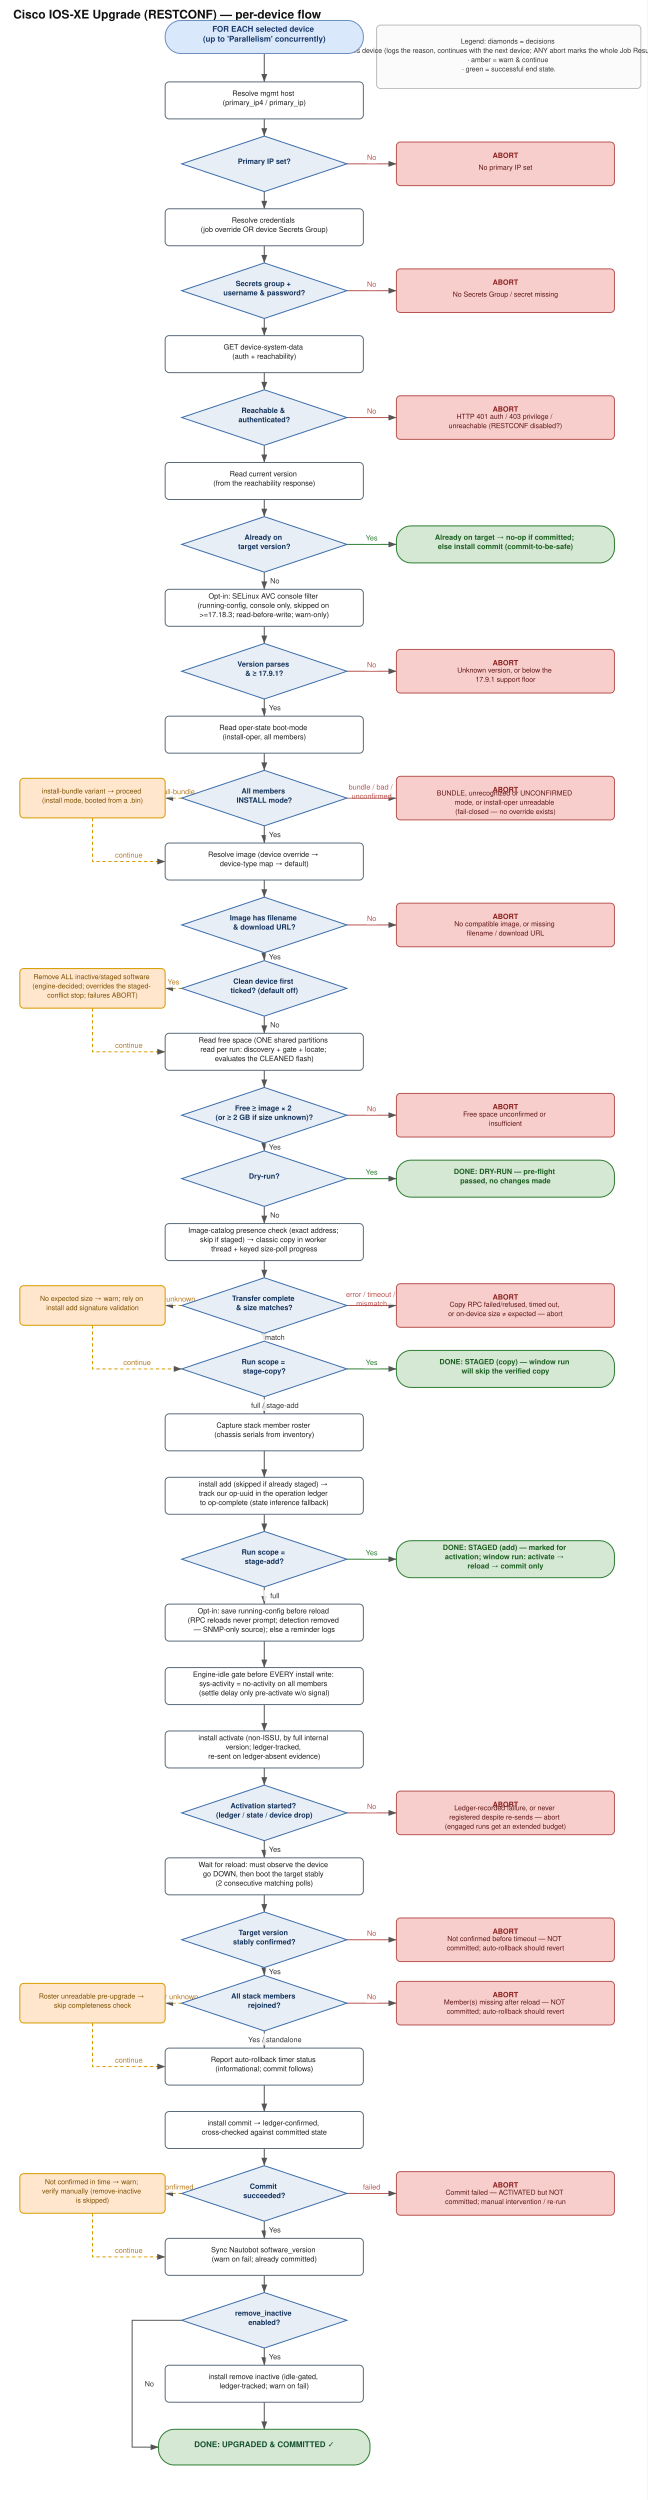
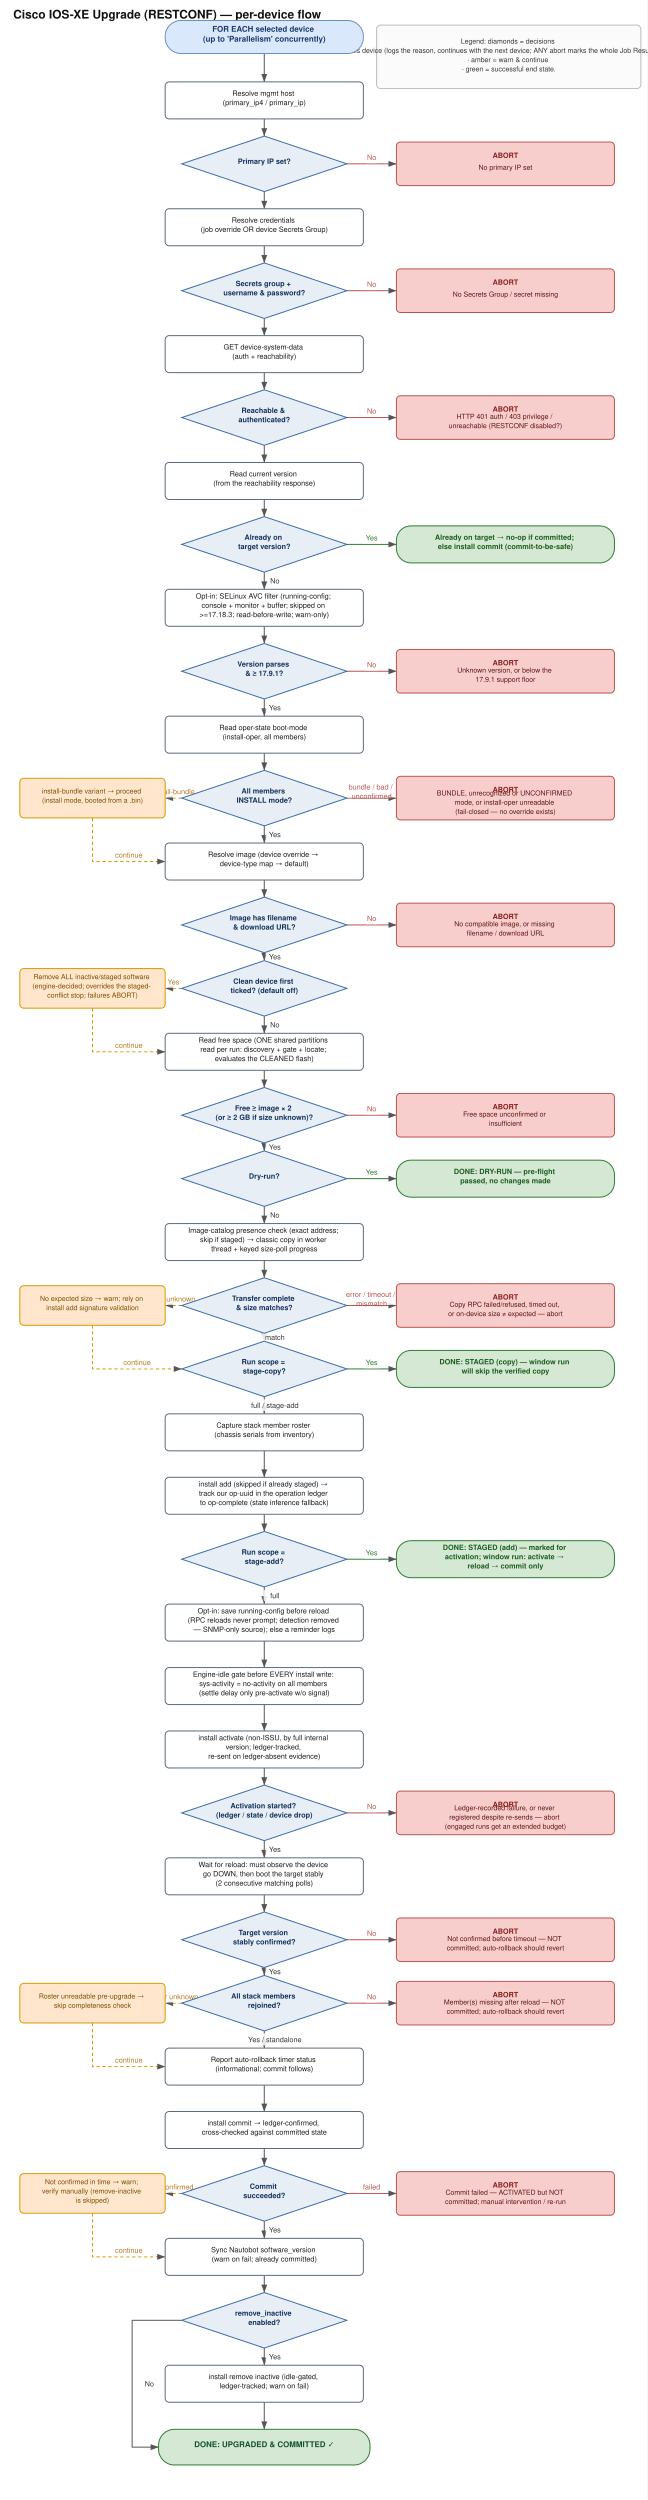
<svg xmlns="http://www.w3.org/2000/svg" viewBox="0 0 980 3784" width="980" height="3784" font-family="Helvetica,Arial,sans-serif">
  <defs>
    <marker id="arrow" markerWidth="10" markerHeight="10" refX="8" refY="3" orient="auto" markerUnits="strokeWidth">
      <path d="M0,0 L8,3 L0,6 z" fill="#555" />
    </marker>
  </defs>
  <rect x="0" y="0" width="980" height="3784" fill="#ffffff" />
  <text x="20" y="28" font-size="18" font-weight="bold" fill="#111">Cisco IOS-XE Upgrade (RESTCONF) — per-device flow</text>
  <rect x="570" y="38" width="400" height="96" rx="6" ry="6" fill="#fbfbfb" stroke="#bbb" stroke-width="1.5" />
  <text x="770" y="66" text-anchor="middle" font-family="Helvetica,Arial,sans-serif" font-size="10.5" fill="#333">
    <tspan x="770" dy="0">Legend:  diamonds = decisions</tspan>
    <tspan x="770" dy="14">· red = ABORT this device (logs the reason, continues with the next device; ANY abort marks the whole Job Result FAILED at the end)</tspan>
    <tspan x="770" dy="14">· amber = warn &amp; continue</tspan>
    <tspan x="770" dy="14">· green = successful end state.</tspan>
  </text>
  <path d="M 400 81 L 400 124" fill="none" stroke="#555" stroke-width="1.5" marker-end="url(#arrow)" />
  <path d="M 400 180 L 400 206" fill="none" stroke="#555" stroke-width="1.5" marker-end="url(#arrow)" />
  <path d="M 400 290 L 400 316" fill="none" stroke="#555" stroke-width="1.5" marker-end="url(#arrow)" />
  <path d="M 400 372 L 400 398" fill="none" stroke="#555" stroke-width="1.5" marker-end="url(#arrow)" />
  <path d="M 400 482 L 400 508" fill="none" stroke="#555" stroke-width="1.5" marker-end="url(#arrow)" />
  <path d="M 400 564 L 400 590" fill="none" stroke="#555" stroke-width="1.5" marker-end="url(#arrow)" />
  <path d="M 400 674 L 400 700" fill="none" stroke="#555" stroke-width="1.5" marker-end="url(#arrow)" />
  <path d="M 400 756 L 400 782" fill="none" stroke="#555" stroke-width="1.5" marker-end="url(#arrow)" />
  <path d="M 400 866 L 400 892" fill="none" stroke="#555" stroke-width="1.5" marker-end="url(#arrow)" />
  <rect x="406" y="870" width="21" height="18" rx="3" fill="#ffffff" fill-opacity="0.85" stroke="none" />
  <text x="416" y="883" text-anchor="middle" font-family="Helvetica,Arial,sans-serif" font-size="11" fill="#333">
    <tspan x="416" dy="0">No</tspan>
  </text>
  <path d="M 400 948 L 400 974" fill="none" stroke="#555" stroke-width="1.5" marker-end="url(#arrow)" />
  <path d="M 400 1058 L 400 1084" fill="none" stroke="#555" stroke-width="1.5" marker-end="url(#arrow)" />
  <rect x="402" y="1062" width="28" height="18" rx="3" fill="#ffffff" fill-opacity="0.85" stroke="none" />
  <text x="416" y="1075" text-anchor="middle" font-family="Helvetica,Arial,sans-serif" font-size="11" fill="#333">
    <tspan x="416" dy="0">Yes</tspan>
  </text>
  <path d="M 400 1140 L 400 1166" fill="none" stroke="#555" stroke-width="1.5" marker-end="url(#arrow)" />
  <path d="M 400 1250 L 400 1276" fill="none" stroke="#555" stroke-width="1.5" marker-end="url(#arrow)" />
  <rect x="402" y="1254" width="28" height="18" rx="3" fill="#ffffff" fill-opacity="0.85" stroke="none" />
  <text x="416" y="1267" text-anchor="middle" font-family="Helvetica,Arial,sans-serif" font-size="11" fill="#333">
    <tspan x="416" dy="0">Yes</tspan>
  </text>
  <path d="M 400 1332 L 400 1358" fill="none" stroke="#555" stroke-width="1.5" marker-end="url(#arrow)" />
  <path d="M 400 1442 L 400 1454" fill="none" stroke="#555" stroke-width="1.5" marker-end="url(#arrow)" />
  <rect x="402" y="1439" width="28" height="18" rx="3" fill="#ffffff" fill-opacity="0.85" stroke="none" />
  <text x="416" y="1452" text-anchor="middle" font-family="Helvetica,Arial,sans-serif" font-size="11" fill="#333">
    <tspan x="416" dy="0">Yes</tspan>
  </text>
  <path d="M 400 1538 L 400 1564" fill="none" stroke="#555" stroke-width="1.5" marker-end="url(#arrow)" />
  <rect x="406" y="1542" width="21" height="18" rx="3" fill="#ffffff" fill-opacity="0.85" stroke="none" />
  <text x="416" y="1555" text-anchor="middle" font-family="Helvetica,Arial,sans-serif" font-size="11" fill="#333">
    <tspan x="416" dy="0">No</tspan>
  </text>
  <path d="M 400 1620 L 400 1646" fill="none" stroke="#555" stroke-width="1.5" marker-end="url(#arrow)" />
  <path d="M 400 1730 L 400 1742" fill="none" stroke="#555" stroke-width="1.5" marker-end="url(#arrow)" />
  <rect x="402" y="1727" width="28" height="18" rx="3" fill="#ffffff" fill-opacity="0.85" stroke="none" />
  <text x="416" y="1740" text-anchor="middle" font-family="Helvetica,Arial,sans-serif" font-size="11" fill="#333">
    <tspan x="416" dy="0">Yes</tspan>
  </text>
  <path d="M 400 1826 L 400 1852" fill="none" stroke="#555" stroke-width="1.5" marker-end="url(#arrow)" />
  <rect x="406" y="1830" width="21" height="18" rx="3" fill="#ffffff" fill-opacity="0.85" stroke="none" />
  <text x="416" y="1843" text-anchor="middle" font-family="Helvetica,Arial,sans-serif" font-size="11" fill="#333">
    <tspan x="416" dy="0">No</tspan>
  </text>
  <path d="M 400 1908 L 400 1934" fill="none" stroke="#555" stroke-width="1.5" marker-end="url(#arrow)" />
  <path d="M 400 2018 L 400 2030" fill="none" stroke="#555" stroke-width="1.5" marker-end="url(#arrow)" />
  <rect x="396" y="2015" width="40" height="18" rx="3" fill="#ffffff" fill-opacity="0.85" stroke="none" />
  <text x="416" y="2028" text-anchor="middle" font-family="Helvetica,Arial,sans-serif" font-size="11" fill="#333">
    <tspan x="416" dy="0">match</tspan>
  </text>
  <path d="M 400 2114 L 400 2140" fill="none" stroke="#555" stroke-width="1.5" marker-end="url(#arrow)" />
  <rect x="360" y="2118" width="112" height="18" rx="3" fill="#ffffff" fill-opacity="0.85" stroke="none" />
  <text x="416" y="2131" text-anchor="middle" font-family="Helvetica,Arial,sans-serif" font-size="11" fill="#333">
    <tspan x="416" dy="0">full / stage-add</tspan>
  </text>
  <path d="M 400 2196 L 400 2236" fill="none" stroke="#555" stroke-width="1.5" marker-end="url(#arrow)" />
  <path d="M 400 2292 L 400 2318" fill="none" stroke="#555" stroke-width="1.5" marker-end="url(#arrow)" />
  <path d="M 400 2402 L 400 2428" fill="none" stroke="#555" stroke-width="1.5" marker-end="url(#arrow)" />
  <rect x="399" y="2406" width="34" height="18" rx="3" fill="#ffffff" fill-opacity="0.85" stroke="none" />
  <text x="416" y="2419" text-anchor="middle" font-family="Helvetica,Arial,sans-serif" font-size="11" fill="#333">
    <tspan x="416" dy="0">full</tspan>
  </text>
  <path d="M 400 2484 L 400 2524" fill="none" stroke="#555" stroke-width="1.5" marker-end="url(#arrow)" />
  <path d="M 400 2580 L 400 2620" fill="none" stroke="#555" stroke-width="1.5" marker-end="url(#arrow)" />
  <path d="M 400 2676 L 400 2702" fill="none" stroke="#555" stroke-width="1.5" marker-end="url(#arrow)" />
  <path d="M 400 2786 L 400 2812" fill="none" stroke="#555" stroke-width="1.5" marker-end="url(#arrow)" />
  <rect x="402" y="2790" width="28" height="18" rx="3" fill="#ffffff" fill-opacity="0.85" stroke="none" />
  <text x="416" y="2803" text-anchor="middle" font-family="Helvetica,Arial,sans-serif" font-size="11" fill="#333">
    <tspan x="416" dy="0">Yes</tspan>
  </text>
  <path d="M 400 2868 L 400 2894" fill="none" stroke="#555" stroke-width="1.5" marker-end="url(#arrow)" />
  <path d="M 400 2978 L 400 2990" fill="none" stroke="#555" stroke-width="1.5" marker-end="url(#arrow)" />
  <rect x="402" y="2975" width="28" height="18" rx="3" fill="#ffffff" fill-opacity="0.85" stroke="none" />
  <text x="416" y="2988" text-anchor="middle" font-family="Helvetica,Arial,sans-serif" font-size="11" fill="#333">
    <tspan x="416" dy="0">Yes</tspan>
  </text>
  <path d="M 400 3074 L 400 3100" fill="none" stroke="#555" stroke-width="1.5" marker-end="url(#arrow)" />
  <rect x="360" y="3078" width="112" height="18" rx="3" fill="#ffffff" fill-opacity="0.85" stroke="none" />
  <text x="416" y="3091" text-anchor="middle" font-family="Helvetica,Arial,sans-serif" font-size="11" fill="#333">
    <tspan x="416" dy="0">Yes / standalone</tspan>
  </text>
  <path d="M 400 3156 L 400 3196" fill="none" stroke="#555" stroke-width="1.5" marker-end="url(#arrow)" />
  <path d="M 400 3252 L 400 3278" fill="none" stroke="#555" stroke-width="1.5" marker-end="url(#arrow)" />
  <path d="M 400 3362 L 400 3388" fill="none" stroke="#555" stroke-width="1.5" marker-end="url(#arrow)" />
  <rect x="402" y="3366" width="28" height="18" rx="3" fill="#ffffff" fill-opacity="0.85" stroke="none" />
  <text x="416" y="3379" text-anchor="middle" font-family="Helvetica,Arial,sans-serif" font-size="11" fill="#333">
    <tspan x="416" dy="0">Yes</tspan>
  </text>
  <path d="M 400 3444 L 400 3470" fill="none" stroke="#555" stroke-width="1.5" marker-end="url(#arrow)" />
  <path d="M 400 3554 L 400 3580" fill="none" stroke="#555" stroke-width="1.5" marker-end="url(#arrow)" />
  <rect x="402" y="3558" width="28" height="18" rx="3" fill="#ffffff" fill-opacity="0.85" stroke="none" />
  <text x="416" y="3571" text-anchor="middle" font-family="Helvetica,Arial,sans-serif" font-size="11" fill="#333">
    <tspan x="416" dy="0">Yes</tspan>
  </text>
  <path d="M 400 3636 L 400 3677" fill="none" stroke="#555" stroke-width="1.5" marker-end="url(#arrow)" />
  <path d="M 275 3512 L 200 3512 L 200 3704 L 240 3704" fill="none" stroke="#555" stroke-width="1.5" marker-end="url(#arrow)" />
  <rect x="216" y="3599" width="21" height="18" rx="3" fill="#ffffff" fill-opacity="0.85" stroke="none" />
  <text x="226" y="3612" text-anchor="middle" font-family="Helvetica,Arial,sans-serif" font-size="11" fill="#333">
    <tspan x="226" dy="0">No</tspan>
  </text>
  <path d="M 525 248 L 600 248" fill="none" stroke="#B85450" stroke-width="1.5" marker-end="url(#arrow)" />
  <rect x="552" y="229" width="21" height="18" rx="3" fill="#ffffff" fill-opacity="0.85" stroke="none" />
  <text x="562.5" y="242" text-anchor="middle" font-family="Helvetica,Arial,sans-serif" font-size="11" fill="#B85450">
    <tspan x="562.5" dy="0">No</tspan>
  </text>
  <rect x="600" y="215" width="330" height="66" rx="6" ry="6" fill="#F8CECC" stroke="#B85450" stroke-width="1.5" />
  <text x="765.0" y="239" text-anchor="middle" font-family="Helvetica,Arial,sans-serif" font-size="11" font-weight="bold" fill="#8a1f1f">
    <tspan x="765.0" dy="0">ABORT</tspan>
  </text>
  <text x="765.0" y="257" text-anchor="middle" font-family="Helvetica,Arial,sans-serif" font-size="10.5" fill="#5b1414">
    <tspan x="765.0" dy="0">No primary IP set</tspan>
  </text>
  <path d="M 525 440 L 600 440" fill="none" stroke="#B85450" stroke-width="1.5" marker-end="url(#arrow)" />
  <rect x="552" y="421" width="21" height="18" rx="3" fill="#ffffff" fill-opacity="0.85" stroke="none" />
  <text x="562.5" y="434" text-anchor="middle" font-family="Helvetica,Arial,sans-serif" font-size="11" fill="#B85450">
    <tspan x="562.5" dy="0">No</tspan>
  </text>
  <rect x="600" y="407" width="330" height="66" rx="6" ry="6" fill="#F8CECC" stroke="#B85450" stroke-width="1.5" />
  <text x="765.0" y="431" text-anchor="middle" font-family="Helvetica,Arial,sans-serif" font-size="11" font-weight="bold" fill="#8a1f1f">
    <tspan x="765.0" dy="0">ABORT</tspan>
  </text>
  <text x="765.0" y="449" text-anchor="middle" font-family="Helvetica,Arial,sans-serif" font-size="10.5" fill="#5b1414">
    <tspan x="765.0" dy="0">No Secrets Group / secret missing</tspan>
  </text>
  <path d="M 525 632 L 600 632" fill="none" stroke="#B85450" stroke-width="1.5" marker-end="url(#arrow)" />
  <rect x="552" y="613" width="21" height="18" rx="3" fill="#ffffff" fill-opacity="0.85" stroke="none" />
  <text x="562.5" y="626" text-anchor="middle" font-family="Helvetica,Arial,sans-serif" font-size="11" fill="#B85450">
    <tspan x="562.5" dy="0">No</tspan>
  </text>
  <rect x="600" y="599" width="330" height="66" rx="6" ry="6" fill="#F8CECC" stroke="#B85450" stroke-width="1.5" />
  <text x="765.0" y="623" text-anchor="middle" font-family="Helvetica,Arial,sans-serif" font-size="11" font-weight="bold" fill="#8a1f1f">
    <tspan x="765.0" dy="0">ABORT</tspan>
  </text>
  <text x="765.0" y="634" text-anchor="middle" font-family="Helvetica,Arial,sans-serif" font-size="10.5" fill="#5b1414">
    <tspan x="765.0" dy="0">HTTP 401 auth / 403 privilege /</tspan>
    <tspan x="765.0" dy="14">unreachable (RESTCONF disabled?)</tspan>
  </text>
  <path d="M 525 824 L 600 824" fill="none" stroke="#2E7D32" stroke-width="1.5" marker-end="url(#arrow)" />
  <rect x="549" y="805" width="28" height="18" rx="3" fill="#ffffff" fill-opacity="0.85" stroke="none" />
  <text x="562.5" y="818" text-anchor="middle" font-family="Helvetica,Arial,sans-serif" font-size="11" fill="#2E7D32">
    <tspan x="562.5" dy="0">Yes</tspan>
  </text>
  <rect x="600" y="796" width="330" height="56" rx="22" ry="22" fill="#D5E8D4" stroke="#2E7D32" stroke-width="1.5" />
  <text x="765.0" y="817" text-anchor="middle" font-family="Helvetica,Arial,sans-serif" font-size="11" font-weight="bold" fill="#1b5e20">
    <tspan x="765.0" dy="0">Already on target → no-op if committed;</tspan>
    <tspan x="765.0" dy="14">else install commit (commit-to-be-safe)</tspan>
  </text>
  <path d="M 525 1016 L 600 1016" fill="none" stroke="#B85450" stroke-width="1.5" marker-end="url(#arrow)" />
  <rect x="552" y="997" width="21" height="18" rx="3" fill="#ffffff" fill-opacity="0.85" stroke="none" />
  <text x="562.5" y="1010" text-anchor="middle" font-family="Helvetica,Arial,sans-serif" font-size="11" fill="#B85450">
    <tspan x="562.5" dy="0">No</tspan>
  </text>
  <rect x="600" y="983" width="330" height="66" rx="6" ry="6" fill="#F8CECC" stroke="#B85450" stroke-width="1.5" />
  <text x="765.0" y="1007" text-anchor="middle" font-family="Helvetica,Arial,sans-serif" font-size="11" font-weight="bold" fill="#8a1f1f">
    <tspan x="765.0" dy="0">ABORT</tspan>
  </text>
  <text x="765.0" y="1018" text-anchor="middle" font-family="Helvetica,Arial,sans-serif" font-size="10.5" fill="#5b1414">
    <tspan x="765.0" dy="0">Unknown version, or below the</tspan>
    <tspan x="765.0" dy="14">17.9.1 support floor</tspan>
  </text>
  <path d="M 525 1208 L 600 1208" fill="none" stroke="#B85450" stroke-width="1.5" marker-end="url(#arrow)" />
  <rect x="474" y="1189" width="177" height="18" rx="3" fill="#ffffff" fill-opacity="0.85" stroke="none" />
  <text x="562.5" y="1195" text-anchor="middle" font-family="Helvetica,Arial,sans-serif" font-size="11" fill="#B85450">
    <tspan x="562.5" dy="0">bundle / bad /</tspan>
    <tspan x="562.5" dy="14">unconfirmed</tspan>
  </text>
  <rect x="600" y="1175" width="330" height="66" rx="6" ry="6" fill="#F8CECC" stroke="#B85450" stroke-width="1.5" />
  <text x="765.0" y="1199" text-anchor="middle" font-family="Helvetica,Arial,sans-serif" font-size="11" font-weight="bold" fill="#8a1f1f">
    <tspan x="765.0" dy="0">ABORT</tspan>
  </text>
  <text x="765.0" y="1204" text-anchor="middle" font-family="Helvetica,Arial,sans-serif" font-size="10.5" fill="#5b1414">
    <tspan x="765.0" dy="0">BUNDLE, unrecognized or UNCONFIRMED</tspan>
    <tspan x="765.0" dy="14">mode, or install-oper unreadable</tspan>
    <tspan x="765.0" dy="14">(fail-closed — no override exists)</tspan>
  </text>
  <path d="M 275 1208 L 250 1208" fill="none" stroke="#D79B00" stroke-width="1.5" stroke-dasharray="5,4" marker-end="url(#arrow)" />
  <rect x="213" y="1189" width="99" height="18" rx="3" fill="#ffffff" fill-opacity="0.85" stroke="none" />
  <text x="262.5" y="1202" text-anchor="middle" font-family="Helvetica,Arial,sans-serif" font-size="11" fill="#B7791f">
    <tspan x="262.5" dy="0">install-bundle</tspan>
  </text>
  <rect x="30" y="1178" width="220" height="60" rx="6" ry="6" fill="#FFE6CC" stroke="#D79B00" stroke-width="1.5" />
  <text x="140.0" y="1201" text-anchor="middle" font-family="Helvetica,Arial,sans-serif" font-size="10.5" fill="#7a4f00">
    <tspan x="140.0" dy="0">install-bundle variant → proceed</tspan>
    <tspan x="140.0" dy="14">(install mode, booted from a .bin)</tspan>
  </text>
  <path d="M 140 1238 L 140 1304 L 250 1304" fill="none" stroke="#D79B00" stroke-width="1.5" stroke-dasharray="5,4" marker-end="url(#arrow)" />
  <rect x="165" y="1285" width="60" height="18" rx="3" fill="#ffffff" fill-opacity="0.85" stroke="none" />
  <text x="195.0" y="1298" text-anchor="middle" font-family="Helvetica,Arial,sans-serif" font-size="11" fill="#B7791f">
    <tspan x="195.0" dy="0">continue</tspan>
  </text>
  <path d="M 525 1400 L 600 1400" fill="none" stroke="#B85450" stroke-width="1.5" marker-end="url(#arrow)" />
  <rect x="552" y="1381" width="21" height="18" rx="3" fill="#ffffff" fill-opacity="0.85" stroke="none" />
  <text x="562.5" y="1394" text-anchor="middle" font-family="Helvetica,Arial,sans-serif" font-size="11" fill="#B85450">
    <tspan x="562.5" dy="0">No</tspan>
  </text>
  <rect x="600" y="1367" width="330" height="66" rx="6" ry="6" fill="#F8CECC" stroke="#B85450" stroke-width="1.5" />
  <text x="765.0" y="1391" text-anchor="middle" font-family="Helvetica,Arial,sans-serif" font-size="11" font-weight="bold" fill="#8a1f1f">
    <tspan x="765.0" dy="0">ABORT</tspan>
  </text>
  <text x="765.0" y="1402" text-anchor="middle" font-family="Helvetica,Arial,sans-serif" font-size="10.5" fill="#5b1414">
    <tspan x="765.0" dy="0">No compatible image, or missing</tspan>
    <tspan x="765.0" dy="14">filename / download URL</tspan>
  </text>
  <path d="M 275 1496 L 250 1496" fill="none" stroke="#D79B00" stroke-width="1.5" stroke-dasharray="5,4" marker-end="url(#arrow)" />
  <rect x="249" y="1477" width="28" height="18" rx="3" fill="#ffffff" fill-opacity="0.85" stroke="none" />
  <text x="262.5" y="1490" text-anchor="middle" font-family="Helvetica,Arial,sans-serif" font-size="11" fill="#B7791f">
    <tspan x="262.5" dy="0">Yes</tspan>
  </text>
  <rect x="30" y="1466" width="220" height="60" rx="6" ry="6" fill="#FFE6CC" stroke="#D79B00" stroke-width="1.5" />
  <text x="140.0" y="1482" text-anchor="middle" font-family="Helvetica,Arial,sans-serif" font-size="10.5" fill="#7a4f00">
    <tspan x="140.0" dy="0">Remove ALL inactive/staged software</tspan>
    <tspan x="140.0" dy="14">(engine-decided; overrides the staged-</tspan>
    <tspan x="140.0" dy="14">conflict stop; failures ABORT)</tspan>
  </text>
  <path d="M 140 1526 L 140 1592 L 250 1592" fill="none" stroke="#D79B00" stroke-width="1.5" stroke-dasharray="5,4" marker-end="url(#arrow)" />
  <rect x="165" y="1573" width="60" height="18" rx="3" fill="#ffffff" fill-opacity="0.85" stroke="none" />
  <text x="195.0" y="1586" text-anchor="middle" font-family="Helvetica,Arial,sans-serif" font-size="11" fill="#B7791f">
    <tspan x="195.0" dy="0">continue</tspan>
  </text>
  <path d="M 525 1688 L 600 1688" fill="none" stroke="#B85450" stroke-width="1.5" marker-end="url(#arrow)" />
  <rect x="552" y="1669" width="21" height="18" rx="3" fill="#ffffff" fill-opacity="0.85" stroke="none" />
  <text x="562.5" y="1682" text-anchor="middle" font-family="Helvetica,Arial,sans-serif" font-size="11" fill="#B85450">
    <tspan x="562.5" dy="0">No</tspan>
  </text>
  <rect x="600" y="1655" width="330" height="66" rx="6" ry="6" fill="#F8CECC" stroke="#B85450" stroke-width="1.5" />
  <text x="765.0" y="1679" text-anchor="middle" font-family="Helvetica,Arial,sans-serif" font-size="11" font-weight="bold" fill="#8a1f1f">
    <tspan x="765.0" dy="0">ABORT</tspan>
  </text>
  <text x="765.0" y="1690" text-anchor="middle" font-family="Helvetica,Arial,sans-serif" font-size="10.5" fill="#5b1414">
    <tspan x="765.0" dy="0">Free space unconfirmed or</tspan>
    <tspan x="765.0" dy="14">insufficient</tspan>
  </text>
  <path d="M 525 1784 L 600 1784" fill="none" stroke="#2E7D32" stroke-width="1.5" marker-end="url(#arrow)" />
  <rect x="549" y="1765" width="28" height="18" rx="3" fill="#ffffff" fill-opacity="0.85" stroke="none" />
  <text x="562.5" y="1778" text-anchor="middle" font-family="Helvetica,Arial,sans-serif" font-size="11" fill="#2E7D32">
    <tspan x="562.5" dy="0">Yes</tspan>
  </text>
  <rect x="600" y="1756" width="330" height="56" rx="22" ry="22" fill="#D5E8D4" stroke="#2E7D32" stroke-width="1.5" />
  <text x="765.0" y="1777" text-anchor="middle" font-family="Helvetica,Arial,sans-serif" font-size="11" font-weight="bold" fill="#1b5e20">
    <tspan x="765.0" dy="0">DONE: DRY-RUN — pre-flight</tspan>
    <tspan x="765.0" dy="14">passed, no changes made</tspan>
  </text>
  <path d="M 525 1976 L 600 1976" fill="none" stroke="#B85450" stroke-width="1.5" marker-end="url(#arrow)" />
  <rect x="474" y="1957" width="177" height="18" rx="3" fill="#ffffff" fill-opacity="0.85" stroke="none" />
  <text x="562.5" y="1963" text-anchor="middle" font-family="Helvetica,Arial,sans-serif" font-size="11" fill="#B85450">
    <tspan x="562.5" dy="0">error / timeout /</tspan>
    <tspan x="562.5" dy="14">mismatch</tspan>
  </text>
  <rect x="600" y="1943" width="330" height="66" rx="6" ry="6" fill="#F8CECC" stroke="#B85450" stroke-width="1.5" />
  <text x="765.0" y="1967" text-anchor="middle" font-family="Helvetica,Arial,sans-serif" font-size="11" font-weight="bold" fill="#8a1f1f">
    <tspan x="765.0" dy="0">ABORT</tspan>
  </text>
  <text x="765.0" y="1978" text-anchor="middle" font-family="Helvetica,Arial,sans-serif" font-size="10.5" fill="#5b1414">
    <tspan x="765.0" dy="0">Copy RPC failed/refused, timed out,</tspan>
    <tspan x="765.0" dy="14">or on-device size ≠ expected — abort</tspan>
  </text>
  <path d="M 275 1976 L 250 1976" fill="none" stroke="#D79B00" stroke-width="1.5" stroke-dasharray="5,4" marker-end="url(#arrow)" />
  <rect x="220" y="1957" width="86" height="18" rx="3" fill="#ffffff" fill-opacity="0.85" stroke="none" />
  <text x="262.5" y="1970" text-anchor="middle" font-family="Helvetica,Arial,sans-serif" font-size="11" fill="#B7791f">
    <tspan x="262.5" dy="0">size unknown</tspan>
  </text>
  <rect x="30" y="1946" width="220" height="60" rx="6" ry="6" fill="#FFE6CC" stroke="#D79B00" stroke-width="1.5" />
  <text x="140.0" y="1969" text-anchor="middle" font-family="Helvetica,Arial,sans-serif" font-size="10.5" fill="#7a4f00">
    <tspan x="140.0" dy="0">No expected size → warn; rely on</tspan>
    <tspan x="140.0" dy="14">install add signature validation</tspan>
  </text>
  <path d="M 140 2006 L 140 2072 L 275 2072" fill="none" stroke="#D79B00" stroke-width="1.5" stroke-dasharray="5,4" marker-end="url(#arrow)" />
  <rect x="178" y="2053" width="60" height="18" rx="3" fill="#ffffff" fill-opacity="0.85" stroke="none" />
  <text x="207.5" y="2066" text-anchor="middle" font-family="Helvetica,Arial,sans-serif" font-size="11" fill="#B7791f">
    <tspan x="207.5" dy="0">continue</tspan>
  </text>
  <path d="M 525 2072 L 600 2072" fill="none" stroke="#2E7D32" stroke-width="1.5" marker-end="url(#arrow)" />
  <rect x="549" y="2053" width="28" height="18" rx="3" fill="#ffffff" fill-opacity="0.85" stroke="none" />
  <text x="562.5" y="2066" text-anchor="middle" font-family="Helvetica,Arial,sans-serif" font-size="11" fill="#2E7D32">
    <tspan x="562.5" dy="0">Yes</tspan>
  </text>
  <rect x="600" y="2044" width="330" height="56" rx="22" ry="22" fill="#D5E8D4" stroke="#2E7D32" stroke-width="1.5" />
  <text x="765.0" y="2065" text-anchor="middle" font-family="Helvetica,Arial,sans-serif" font-size="11" font-weight="bold" fill="#1b5e20">
    <tspan x="765.0" dy="0">DONE: STAGED (copy) — window run</tspan>
    <tspan x="765.0" dy="14">will skip the verified copy</tspan>
  </text>
  <path d="M 525 2360 L 600 2360" fill="none" stroke="#2E7D32" stroke-width="1.5" marker-end="url(#arrow)" />
  <rect x="549" y="2341" width="28" height="18" rx="3" fill="#ffffff" fill-opacity="0.85" stroke="none" />
  <text x="562.5" y="2354" text-anchor="middle" font-family="Helvetica,Arial,sans-serif" font-size="11" fill="#2E7D32">
    <tspan x="562.5" dy="0">Yes</tspan>
  </text>
  <rect x="600" y="2332" width="330" height="56" rx="22" ry="22" fill="#D5E8D4" stroke="#2E7D32" stroke-width="1.5" />
  <text x="765.0" y="2346" text-anchor="middle" font-family="Helvetica,Arial,sans-serif" font-size="11" font-weight="bold" fill="#1b5e20">
    <tspan x="765.0" dy="0">DONE: STAGED (add) — marked for</tspan>
    <tspan x="765.0" dy="14">activation; window run: activate →</tspan>
    <tspan x="765.0" dy="14">reload → commit only</tspan>
  </text>
  <path d="M 525 2744 L 600 2744" fill="none" stroke="#B85450" stroke-width="1.5" marker-end="url(#arrow)" />
  <rect x="552" y="2725" width="21" height="18" rx="3" fill="#ffffff" fill-opacity="0.85" stroke="none" />
  <text x="562.5" y="2738" text-anchor="middle" font-family="Helvetica,Arial,sans-serif" font-size="11" fill="#B85450">
    <tspan x="562.5" dy="0">No</tspan>
  </text>
  <rect x="600" y="2711" width="330" height="66" rx="6" ry="6" fill="#F8CECC" stroke="#B85450" stroke-width="1.5" />
  <text x="765.0" y="2735" text-anchor="middle" font-family="Helvetica,Arial,sans-serif" font-size="11" font-weight="bold" fill="#8a1f1f">
    <tspan x="765.0" dy="0">ABORT</tspan>
  </text>
  <text x="765.0" y="2740" text-anchor="middle" font-family="Helvetica,Arial,sans-serif" font-size="10.5" fill="#5b1414">
    <tspan x="765.0" dy="0">Ledger-recorded failure, or never</tspan>
    <tspan x="765.0" dy="14">registered despite re-sends — abort</tspan>
    <tspan x="765.0" dy="14">(engaged runs get an extended budget)</tspan>
  </text>
  <path d="M 525 2936 L 600 2936" fill="none" stroke="#B85450" stroke-width="1.5" marker-end="url(#arrow)" />
  <rect x="552" y="2917" width="21" height="18" rx="3" fill="#ffffff" fill-opacity="0.85" stroke="none" />
  <text x="562.5" y="2930" text-anchor="middle" font-family="Helvetica,Arial,sans-serif" font-size="11" fill="#B85450">
    <tspan x="562.5" dy="0">No</tspan>
  </text>
  <rect x="600" y="2903" width="330" height="66" rx="6" ry="6" fill="#F8CECC" stroke="#B85450" stroke-width="1.5" />
  <text x="765.0" y="2927" text-anchor="middle" font-family="Helvetica,Arial,sans-serif" font-size="11" font-weight="bold" fill="#8a1f1f">
    <tspan x="765.0" dy="0">ABORT</tspan>
  </text>
  <text x="765.0" y="2938" text-anchor="middle" font-family="Helvetica,Arial,sans-serif" font-size="10.5" fill="#5b1414">
    <tspan x="765.0" dy="0">Not confirmed before timeout — NOT</tspan>
    <tspan x="765.0" dy="14">committed; auto-rollback should revert</tspan>
  </text>
  <path d="M 525 3032 L 600 3032" fill="none" stroke="#B85450" stroke-width="1.5" marker-end="url(#arrow)" />
  <rect x="552" y="3013" width="21" height="18" rx="3" fill="#ffffff" fill-opacity="0.85" stroke="none" />
  <text x="562.5" y="3026" text-anchor="middle" font-family="Helvetica,Arial,sans-serif" font-size="11" fill="#B85450">
    <tspan x="562.5" dy="0">No</tspan>
  </text>
  <rect x="600" y="2999" width="330" height="66" rx="6" ry="6" fill="#F8CECC" stroke="#B85450" stroke-width="1.5" />
  <text x="765.0" y="3023" text-anchor="middle" font-family="Helvetica,Arial,sans-serif" font-size="11" font-weight="bold" fill="#8a1f1f">
    <tspan x="765.0" dy="0">ABORT</tspan>
  </text>
  <text x="765.0" y="3034" text-anchor="middle" font-family="Helvetica,Arial,sans-serif" font-size="10.5" fill="#5b1414">
    <tspan x="765.0" dy="0">Member(s) missing after reload — NOT</tspan>
    <tspan x="765.0" dy="14">committed; auto-rollback should revert</tspan>
  </text>
  <path d="M 275 3032 L 250 3032" fill="none" stroke="#D79B00" stroke-width="1.5" stroke-dasharray="5,4" marker-end="url(#arrow)" />
  <rect x="213" y="3013" width="99" height="18" rx="3" fill="#ffffff" fill-opacity="0.85" stroke="none" />
  <text x="262.5" y="3026" text-anchor="middle" font-family="Helvetica,Arial,sans-serif" font-size="11" fill="#B7791f">
    <tspan x="262.5" dy="0">roster unknown</tspan>
  </text>
  <rect x="30" y="3002" width="220" height="60" rx="6" ry="6" fill="#FFE6CC" stroke="#D79B00" stroke-width="1.5" />
  <text x="140.0" y="3025" text-anchor="middle" font-family="Helvetica,Arial,sans-serif" font-size="10.5" fill="#7a4f00">
    <tspan x="140.0" dy="0">Roster unreadable pre-upgrade →</tspan>
    <tspan x="140.0" dy="14">skip completeness check</tspan>
  </text>
  <path d="M 140 3062 L 140 3128 L 250 3128" fill="none" stroke="#D79B00" stroke-width="1.5" stroke-dasharray="5,4" marker-end="url(#arrow)" />
  <rect x="165" y="3109" width="60" height="18" rx="3" fill="#ffffff" fill-opacity="0.85" stroke="none" />
  <text x="195.0" y="3122" text-anchor="middle" font-family="Helvetica,Arial,sans-serif" font-size="11" fill="#B7791f">
    <tspan x="195.0" dy="0">continue</tspan>
  </text>
  <path d="M 525 3320 L 600 3320" fill="none" stroke="#B85450" stroke-width="1.5" marker-end="url(#arrow)" />
  <rect x="539" y="3301" width="47" height="18" rx="3" fill="#ffffff" fill-opacity="0.85" stroke="none" />
  <text x="562.5" y="3314" text-anchor="middle" font-family="Helvetica,Arial,sans-serif" font-size="11" fill="#B85450">
    <tspan x="562.5" dy="0">failed</tspan>
  </text>
  <rect x="600" y="3287" width="330" height="66" rx="6" ry="6" fill="#F8CECC" stroke="#B85450" stroke-width="1.5" />
  <text x="765.0" y="3311" text-anchor="middle" font-family="Helvetica,Arial,sans-serif" font-size="11" font-weight="bold" fill="#8a1f1f">
    <tspan x="765.0" dy="0">ABORT</tspan>
  </text>
  <text x="765.0" y="3322" text-anchor="middle" font-family="Helvetica,Arial,sans-serif" font-size="10.5" fill="#5b1414">
    <tspan x="765.0" dy="0">Commit failed — ACTIVATED but NOT</tspan>
    <tspan x="765.0" dy="14">committed; manual intervention / re-run</tspan>
  </text>
  <path d="M 275 3320 L 250 3320" fill="none" stroke="#D79B00" stroke-width="1.5" stroke-dasharray="5,4" marker-end="url(#arrow)" />
  <rect x="223" y="3301" width="80" height="18" rx="3" fill="#ffffff" fill-opacity="0.85" stroke="none" />
  <text x="262.5" y="3314" text-anchor="middle" font-family="Helvetica,Arial,sans-serif" font-size="11" fill="#B7791f">
    <tspan x="262.5" dy="0">unconfirmed</tspan>
  </text>
  <rect x="30" y="3290" width="220" height="60" rx="6" ry="6" fill="#FFE6CC" stroke="#D79B00" stroke-width="1.5" />
  <text x="140.0" y="3306" text-anchor="middle" font-family="Helvetica,Arial,sans-serif" font-size="10.5" fill="#7a4f00">
    <tspan x="140.0" dy="0">Not confirmed in time → warn;</tspan>
    <tspan x="140.0" dy="14">verify manually (remove-inactive</tspan>
    <tspan x="140.0" dy="14">is skipped)</tspan>
  </text>
  <path d="M 140 3350 L 140 3416 L 250 3416" fill="none" stroke="#D79B00" stroke-width="1.5" stroke-dasharray="5,4" marker-end="url(#arrow)" />
  <rect x="165" y="3397" width="60" height="18" rx="3" fill="#ffffff" fill-opacity="0.85" stroke="none" />
  <text x="195.0" y="3410" text-anchor="middle" font-family="Helvetica,Arial,sans-serif" font-size="11" fill="#B7791f">
    <tspan x="195.0" dy="0">continue</tspan>
  </text>
  <rect x="250" y="31" width="300" height="50" rx="24" ry="24" fill="#DAE8FC" stroke="#6C8EBF" stroke-width="1.5" />
  <text x="400" y="48" text-anchor="middle" font-family="Helvetica,Arial,sans-serif" font-size="12" font-weight="bold" fill="#1b3a6b">
    <tspan x="400" dy="0">FOR EACH selected device</tspan>
    <tspan x="400" dy="15">(up to 'Parallelism' concurrently)</tspan>
  </text>
  <rect x="250" y="124" width="300" height="56" rx="6" ry="6" fill="#FFFFFF" stroke="#5B6B7B" stroke-width="1.5" />
  <text x="400" y="145" text-anchor="middle" font-family="Helvetica,Arial,sans-serif" font-size="11" fill="#1a1a1a">
    <tspan x="400" dy="0">Resolve mgmt host</tspan>
    <tspan x="400" dy="14">(primary_ip4 / primary_ip)</tspan>
  </text>
  <polygon points="400,206.0 525.0,248 400,290.0 275.0,248" fill="#E8EEF6" stroke="#3C6CA8" stroke-width="1.5" />
  <text x="400" y="248" text-anchor="middle" font-family="Helvetica,Arial,sans-serif" font-size="11" font-weight="bold" fill="#13335c">
    <tspan x="400" dy="0">Primary IP set?</tspan>
  </text>
  <rect x="250" y="316" width="300" height="56" rx="6" ry="6" fill="#FFFFFF" stroke="#5B6B7B" stroke-width="1.5" />
  <text x="400" y="337" text-anchor="middle" font-family="Helvetica,Arial,sans-serif" font-size="11" fill="#1a1a1a">
    <tspan x="400" dy="0">Resolve credentials</tspan>
    <tspan x="400" dy="14">(job override OR device Secrets Group)</tspan>
  </text>
  <polygon points="400,398.0 525.0,440 400,482.0 275.0,440" fill="#E8EEF6" stroke="#3C6CA8" stroke-width="1.5" />
  <text x="400" y="433" text-anchor="middle" font-family="Helvetica,Arial,sans-serif" font-size="11" font-weight="bold" fill="#13335c">
    <tspan x="400" dy="0">Secrets group +</tspan>
    <tspan x="400" dy="14">username &amp; password?</tspan>
  </text>
  <rect x="250" y="508" width="300" height="56" rx="6" ry="6" fill="#FFFFFF" stroke="#5B6B7B" stroke-width="1.5" />
  <text x="400" y="529" text-anchor="middle" font-family="Helvetica,Arial,sans-serif" font-size="11" fill="#1a1a1a">
    <tspan x="400" dy="0">GET device-system-data</tspan>
    <tspan x="400" dy="14">(auth + reachability)</tspan>
  </text>
  <polygon points="400,590.0 525.0,632 400,674.0 275.0,632" fill="#E8EEF6" stroke="#3C6CA8" stroke-width="1.5" />
  <text x="400" y="625" text-anchor="middle" font-family="Helvetica,Arial,sans-serif" font-size="11" font-weight="bold" fill="#13335c">
    <tspan x="400" dy="0">Reachable &amp;</tspan>
    <tspan x="400" dy="14">authenticated?</tspan>
  </text>
  <rect x="250" y="700" width="300" height="56" rx="6" ry="6" fill="#FFFFFF" stroke="#5B6B7B" stroke-width="1.5" />
  <text x="400" y="721" text-anchor="middle" font-family="Helvetica,Arial,sans-serif" font-size="11" fill="#1a1a1a">
    <tspan x="400" dy="0">Read current version</tspan>
    <tspan x="400" dy="14">(from the reachability response)</tspan>
  </text>
  <polygon points="400,782.0 525.0,824 400,866.0 275.0,824" fill="#E8EEF6" stroke="#3C6CA8" stroke-width="1.5" />
  <text x="400" y="817" text-anchor="middle" font-family="Helvetica,Arial,sans-serif" font-size="11" font-weight="bold" fill="#13335c">
    <tspan x="400" dy="0">Already on</tspan>
    <tspan x="400" dy="14">target version?</tspan>
  </text>
  <rect x="250" y="892" width="300" height="56" rx="6" ry="6" fill="#FFFFFF" stroke="#5B6B7B" stroke-width="1.5" />
  <text x="400" y="906" text-anchor="middle" font-family="Helvetica,Arial,sans-serif" font-size="11" fill="#1a1a1a">
-     <tspan x="400" dy="0">Opt-in: SELinux AVC console filter</tspan>
-     <tspan x="400" dy="14">(running-config, console only, skipped on</tspan>
+     <tspan x="400" dy="0">Opt-in: SELinux AVC filter (running-config;</tspan>
+     <tspan x="400" dy="14">console + monitor + buffer; skipped on</tspan>
    <tspan x="400" dy="14">&gt;=17.18.3; read-before-write; warn-only)</tspan>
  </text>
  <polygon points="400,974.0 525.0,1016 400,1058.0 275.0,1016" fill="#E8EEF6" stroke="#3C6CA8" stroke-width="1.5" />
  <text x="400" y="1009" text-anchor="middle" font-family="Helvetica,Arial,sans-serif" font-size="11" font-weight="bold" fill="#13335c">
    <tspan x="400" dy="0">Version parses</tspan>
    <tspan x="400" dy="14">&amp; ≥ 17.9.1?</tspan>
  </text>
  <rect x="250" y="1084" width="300" height="56" rx="6" ry="6" fill="#FFFFFF" stroke="#5B6B7B" stroke-width="1.5" />
  <text x="400" y="1105" text-anchor="middle" font-family="Helvetica,Arial,sans-serif" font-size="11" fill="#1a1a1a">
    <tspan x="400" dy="0">Read oper-state boot-mode</tspan>
    <tspan x="400" dy="14">(install-oper, all members)</tspan>
  </text>
  <polygon points="400,1166.0 525.0,1208 400,1250.0 275.0,1208" fill="#E8EEF6" stroke="#3C6CA8" stroke-width="1.5" />
  <text x="400" y="1201" text-anchor="middle" font-family="Helvetica,Arial,sans-serif" font-size="11" font-weight="bold" fill="#13335c">
    <tspan x="400" dy="0">All members</tspan>
    <tspan x="400" dy="14">INSTALL mode?</tspan>
  </text>
  <rect x="250" y="1276" width="300" height="56" rx="6" ry="6" fill="#FFFFFF" stroke="#5B6B7B" stroke-width="1.5" />
  <text x="400" y="1297" text-anchor="middle" font-family="Helvetica,Arial,sans-serif" font-size="11" fill="#1a1a1a">
    <tspan x="400" dy="0">Resolve image (device override →</tspan>
    <tspan x="400" dy="14">device-type map → default)</tspan>
  </text>
  <polygon points="400,1358.0 525.0,1400 400,1442.0 275.0,1400" fill="#E8EEF6" stroke="#3C6CA8" stroke-width="1.5" />
  <text x="400" y="1393" text-anchor="middle" font-family="Helvetica,Arial,sans-serif" font-size="11" font-weight="bold" fill="#13335c">
    <tspan x="400" dy="0">Image has filename</tspan>
    <tspan x="400" dy="14">&amp; download URL?</tspan>
  </text>
  <polygon points="400,1454.0 525.0,1496 400,1538.0 275.0,1496" fill="#E8EEF6" stroke="#3C6CA8" stroke-width="1.5" />
  <text x="400" y="1489" text-anchor="middle" font-family="Helvetica,Arial,sans-serif" font-size="11" font-weight="bold" fill="#13335c">
    <tspan x="400" dy="0">Clean device first</tspan>
    <tspan x="400" dy="14">ticked? (default off)</tspan>
  </text>
  <rect x="250" y="1564" width="300" height="56" rx="6" ry="6" fill="#FFFFFF" stroke="#5B6B7B" stroke-width="1.5" />
  <text x="400" y="1578" text-anchor="middle" font-family="Helvetica,Arial,sans-serif" font-size="11" fill="#1a1a1a">
    <tspan x="400" dy="0">Read free space (ONE shared partitions</tspan>
    <tspan x="400" dy="14">read per run: discovery + gate + locate;</tspan>
    <tspan x="400" dy="14">evaluates the CLEANED flash)</tspan>
  </text>
  <polygon points="400,1646.0 525.0,1688 400,1730.0 275.0,1688" fill="#E8EEF6" stroke="#3C6CA8" stroke-width="1.5" />
  <text x="400" y="1681" text-anchor="middle" font-family="Helvetica,Arial,sans-serif" font-size="11" font-weight="bold" fill="#13335c">
    <tspan x="400" dy="0">Free ≥ image × 2</tspan>
    <tspan x="400" dy="14">(or ≥ 2 GB if size unknown)?</tspan>
  </text>
  <polygon points="400,1742.0 525.0,1784 400,1826.0 275.0,1784" fill="#E8EEF6" stroke="#3C6CA8" stroke-width="1.5" />
  <text x="400" y="1784" text-anchor="middle" font-family="Helvetica,Arial,sans-serif" font-size="11" font-weight="bold" fill="#13335c">
    <tspan x="400" dy="0">Dry-run?</tspan>
  </text>
  <rect x="250" y="1852" width="300" height="56" rx="6" ry="6" fill="#FFFFFF" stroke="#5B6B7B" stroke-width="1.5" />
  <text x="400" y="1866" text-anchor="middle" font-family="Helvetica,Arial,sans-serif" font-size="11" fill="#1a1a1a">
    <tspan x="400" dy="0">Image-catalog presence check (exact address;</tspan>
    <tspan x="400" dy="14">skip if staged) → classic copy in worker</tspan>
    <tspan x="400" dy="14">thread + keyed size-poll progress</tspan>
  </text>
  <polygon points="400,1934.0 525.0,1976 400,2018.0 275.0,1976" fill="#E8EEF6" stroke="#3C6CA8" stroke-width="1.5" />
  <text x="400" y="1969" text-anchor="middle" font-family="Helvetica,Arial,sans-serif" font-size="11" font-weight="bold" fill="#13335c">
    <tspan x="400" dy="0">Transfer complete</tspan>
    <tspan x="400" dy="14">&amp; size matches?</tspan>
  </text>
  <polygon points="400,2030.0 525.0,2072 400,2114.0 275.0,2072" fill="#E8EEF6" stroke="#3C6CA8" stroke-width="1.5" />
  <text x="400" y="2065" text-anchor="middle" font-family="Helvetica,Arial,sans-serif" font-size="11" font-weight="bold" fill="#13335c">
    <tspan x="400" dy="0">Run scope =</tspan>
    <tspan x="400" dy="14">stage-copy?</tspan>
  </text>
  <rect x="250" y="2140" width="300" height="56" rx="6" ry="6" fill="#FFFFFF" stroke="#5B6B7B" stroke-width="1.5" />
  <text x="400" y="2161" text-anchor="middle" font-family="Helvetica,Arial,sans-serif" font-size="11" fill="#1a1a1a">
    <tspan x="400" dy="0">Capture stack member roster</tspan>
    <tspan x="400" dy="14">(chassis serials from inventory)</tspan>
  </text>
  <rect x="250" y="2236" width="300" height="56" rx="6" ry="6" fill="#FFFFFF" stroke="#5B6B7B" stroke-width="1.5" />
  <text x="400" y="2250" text-anchor="middle" font-family="Helvetica,Arial,sans-serif" font-size="11" fill="#1a1a1a">
    <tspan x="400" dy="0">install add (skipped if already staged) →</tspan>
    <tspan x="400" dy="14">track our op-uuid in the operation ledger</tspan>
    <tspan x="400" dy="14">to op-complete (state inference fallback)</tspan>
  </text>
  <polygon points="400,2318.0 525.0,2360 400,2402.0 275.0,2360" fill="#E8EEF6" stroke="#3C6CA8" stroke-width="1.5" />
  <text x="400" y="2353" text-anchor="middle" font-family="Helvetica,Arial,sans-serif" font-size="11" font-weight="bold" fill="#13335c">
    <tspan x="400" dy="0">Run scope =</tspan>
    <tspan x="400" dy="14">stage-add?</tspan>
  </text>
  <rect x="250" y="2428" width="300" height="56" rx="6" ry="6" fill="#FFFFFF" stroke="#5B6B7B" stroke-width="1.5" />
  <text x="400" y="2442" text-anchor="middle" font-family="Helvetica,Arial,sans-serif" font-size="11" fill="#1a1a1a">
    <tspan x="400" dy="0">Opt-in: save running-config before reload</tspan>
    <tspan x="400" dy="14">(RPC reloads never prompt; detection removed</tspan>
    <tspan x="400" dy="14">— SNMP-only source); else a reminder logs</tspan>
  </text>
  <rect x="250" y="2524" width="300" height="56" rx="6" ry="6" fill="#FFFFFF" stroke="#5B6B7B" stroke-width="1.5" />
  <text x="400" y="2538" text-anchor="middle" font-family="Helvetica,Arial,sans-serif" font-size="11" fill="#1a1a1a">
    <tspan x="400" dy="0">Engine-idle gate before EVERY install write:</tspan>
    <tspan x="400" dy="14">sys-activity = no-activity on all members</tspan>
    <tspan x="400" dy="14">(settle delay only pre-activate w/o signal)</tspan>
  </text>
  <rect x="250" y="2620" width="300" height="56" rx="6" ry="6" fill="#FFFFFF" stroke="#5B6B7B" stroke-width="1.5" />
  <text x="400" y="2634" text-anchor="middle" font-family="Helvetica,Arial,sans-serif" font-size="11" fill="#1a1a1a">
    <tspan x="400" dy="0">install activate (non-ISSU, by full internal</tspan>
    <tspan x="400" dy="14">version; ledger-tracked,</tspan>
    <tspan x="400" dy="14">re-sent on ledger-absent evidence)</tspan>
  </text>
  <polygon points="400,2702.0 525.0,2744 400,2786.0 275.0,2744" fill="#E8EEF6" stroke="#3C6CA8" stroke-width="1.5" />
  <text x="400" y="2737" text-anchor="middle" font-family="Helvetica,Arial,sans-serif" font-size="11" font-weight="bold" fill="#13335c">
    <tspan x="400" dy="0">Activation started?</tspan>
    <tspan x="400" dy="14">(ledger / state / device drop)</tspan>
  </text>
  <rect x="250" y="2812" width="300" height="56" rx="6" ry="6" fill="#FFFFFF" stroke="#5B6B7B" stroke-width="1.5" />
  <text x="400" y="2826" text-anchor="middle" font-family="Helvetica,Arial,sans-serif" font-size="11" fill="#1a1a1a">
    <tspan x="400" dy="0">Wait for reload: must observe the device</tspan>
    <tspan x="400" dy="14">go DOWN, then boot the target stably</tspan>
    <tspan x="400" dy="14">(2 consecutive matching polls)</tspan>
  </text>
  <polygon points="400,2894.0 525.0,2936 400,2978.0 275.0,2936" fill="#E8EEF6" stroke="#3C6CA8" stroke-width="1.5" />
  <text x="400" y="2929" text-anchor="middle" font-family="Helvetica,Arial,sans-serif" font-size="11" font-weight="bold" fill="#13335c">
    <tspan x="400" dy="0">Target version</tspan>
    <tspan x="400" dy="14">stably confirmed?</tspan>
  </text>
  <polygon points="400,2990.0 525.0,3032 400,3074.0 275.0,3032" fill="#E8EEF6" stroke="#3C6CA8" stroke-width="1.5" />
  <text x="400" y="3025" text-anchor="middle" font-family="Helvetica,Arial,sans-serif" font-size="11" font-weight="bold" fill="#13335c">
    <tspan x="400" dy="0">All stack members</tspan>
    <tspan x="400" dy="14">rejoined?</tspan>
  </text>
  <rect x="250" y="3100" width="300" height="56" rx="6" ry="6" fill="#FFFFFF" stroke="#5B6B7B" stroke-width="1.5" />
  <text x="400" y="3121" text-anchor="middle" font-family="Helvetica,Arial,sans-serif" font-size="11" fill="#1a1a1a">
    <tspan x="400" dy="0">Report auto-rollback timer status</tspan>
    <tspan x="400" dy="14">(informational; commit follows)</tspan>
  </text>
  <rect x="250" y="3196" width="300" height="56" rx="6" ry="6" fill="#FFFFFF" stroke="#5B6B7B" stroke-width="1.5" />
  <text x="400" y="3217" text-anchor="middle" font-family="Helvetica,Arial,sans-serif" font-size="11" fill="#1a1a1a">
    <tspan x="400" dy="0">install commit → ledger-confirmed,</tspan>
    <tspan x="400" dy="14">cross-checked against committed state</tspan>
  </text>
  <polygon points="400,3278.0 525.0,3320 400,3362.0 275.0,3320" fill="#E8EEF6" stroke="#3C6CA8" stroke-width="1.5" />
  <text x="400" y="3313" text-anchor="middle" font-family="Helvetica,Arial,sans-serif" font-size="11" font-weight="bold" fill="#13335c">
    <tspan x="400" dy="0">Commit</tspan>
    <tspan x="400" dy="14">succeeded?</tspan>
  </text>
  <rect x="250" y="3388" width="300" height="56" rx="6" ry="6" fill="#FFFFFF" stroke="#5B6B7B" stroke-width="1.5" />
  <text x="400" y="3409" text-anchor="middle" font-family="Helvetica,Arial,sans-serif" font-size="11" fill="#1a1a1a">
    <tspan x="400" dy="0">Sync Nautobot software_version</tspan>
    <tspan x="400" dy="14">(warn on fail; already committed)</tspan>
  </text>
  <polygon points="400,3470.0 525.0,3512 400,3554.0 275.0,3512" fill="#E8EEF6" stroke="#3C6CA8" stroke-width="1.5" />
  <text x="400" y="3505" text-anchor="middle" font-family="Helvetica,Arial,sans-serif" font-size="11" font-weight="bold" fill="#13335c">
    <tspan x="400" dy="0">remove_inactive</tspan>
    <tspan x="400" dy="14">enabled?</tspan>
  </text>
  <rect x="250" y="3580" width="300" height="56" rx="6" ry="6" fill="#FFFFFF" stroke="#5B6B7B" stroke-width="1.5" />
  <text x="400" y="3601" text-anchor="middle" font-family="Helvetica,Arial,sans-serif" font-size="11" fill="#1a1a1a">
    <tspan x="400" dy="0">install remove inactive (idle-gated,</tspan>
    <tspan x="400" dy="14">ledger-tracked; warn on fail)</tspan>
  </text>
  <rect x="240" y="3677" width="320" height="54" rx="24" ry="24" fill="#D5E8D4" stroke="#2E7D32" stroke-width="1.5" />
  <text x="400" y="3704" text-anchor="middle" font-family="Helvetica,Arial,sans-serif" font-size="12" font-weight="bold" fill="#14532d">
    <tspan x="400" dy="0">DONE: UPGRADED &amp; COMMITTED ✓</tspan>
  </text>
</svg>
